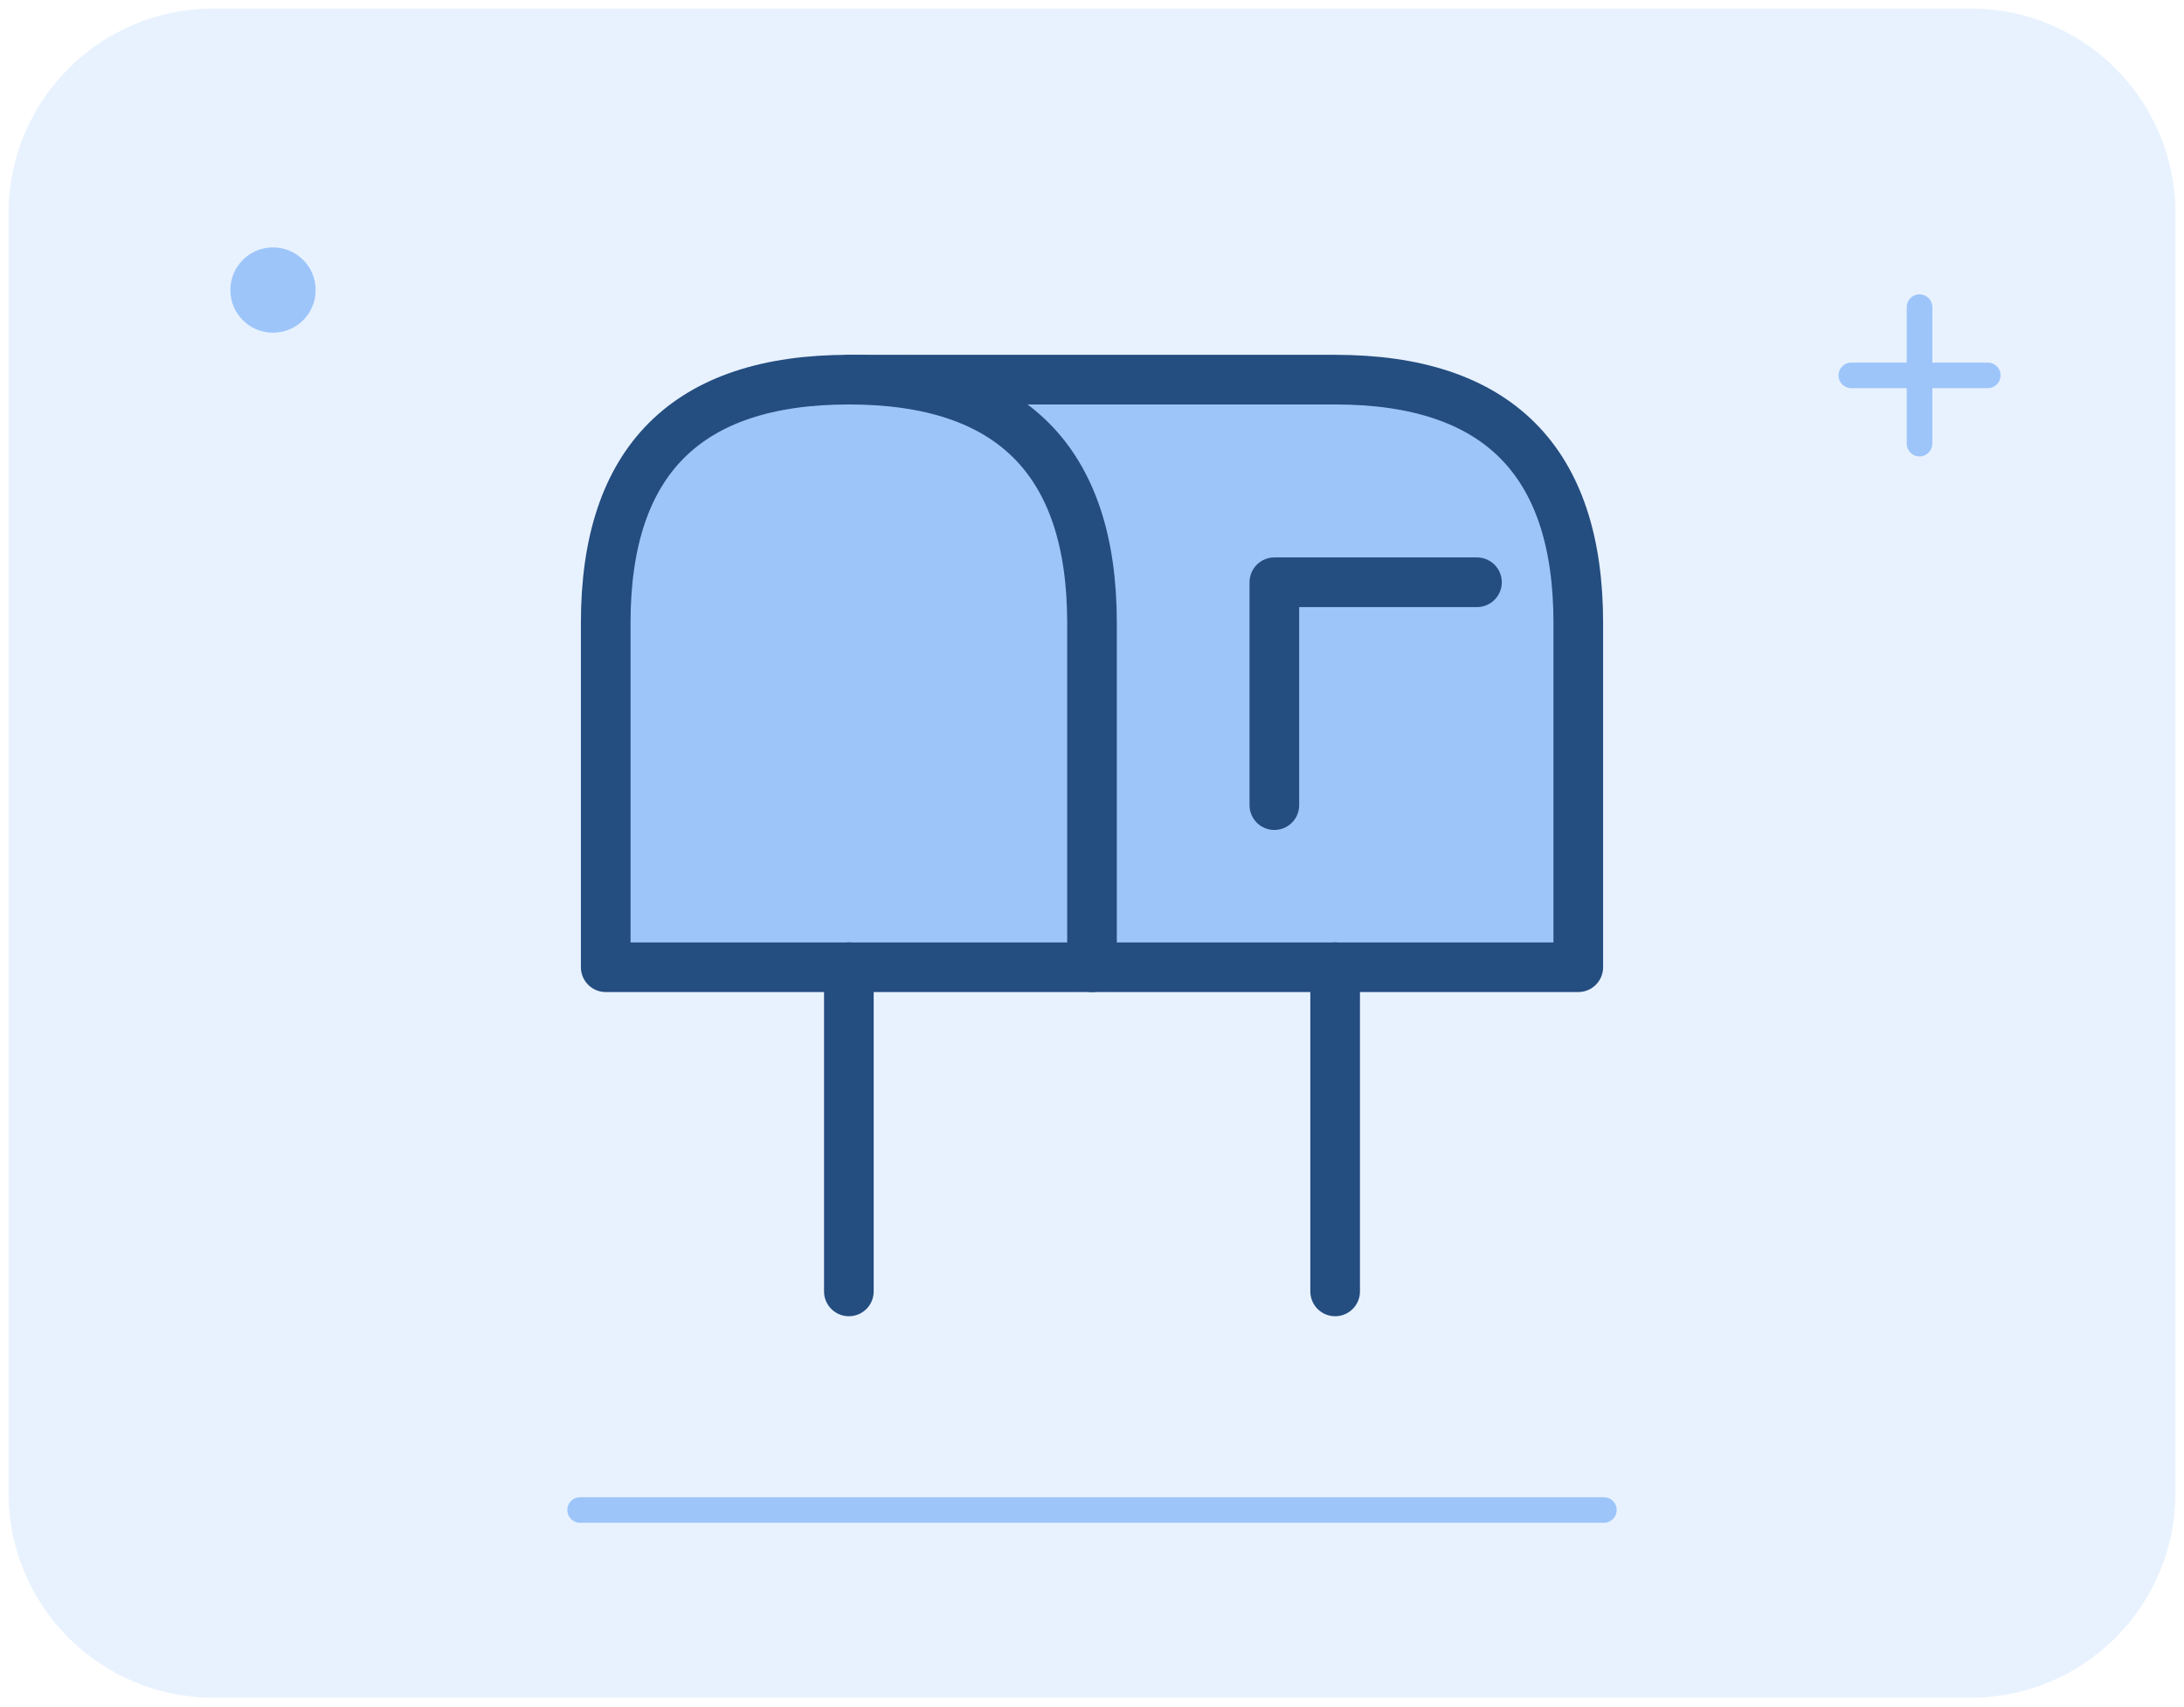
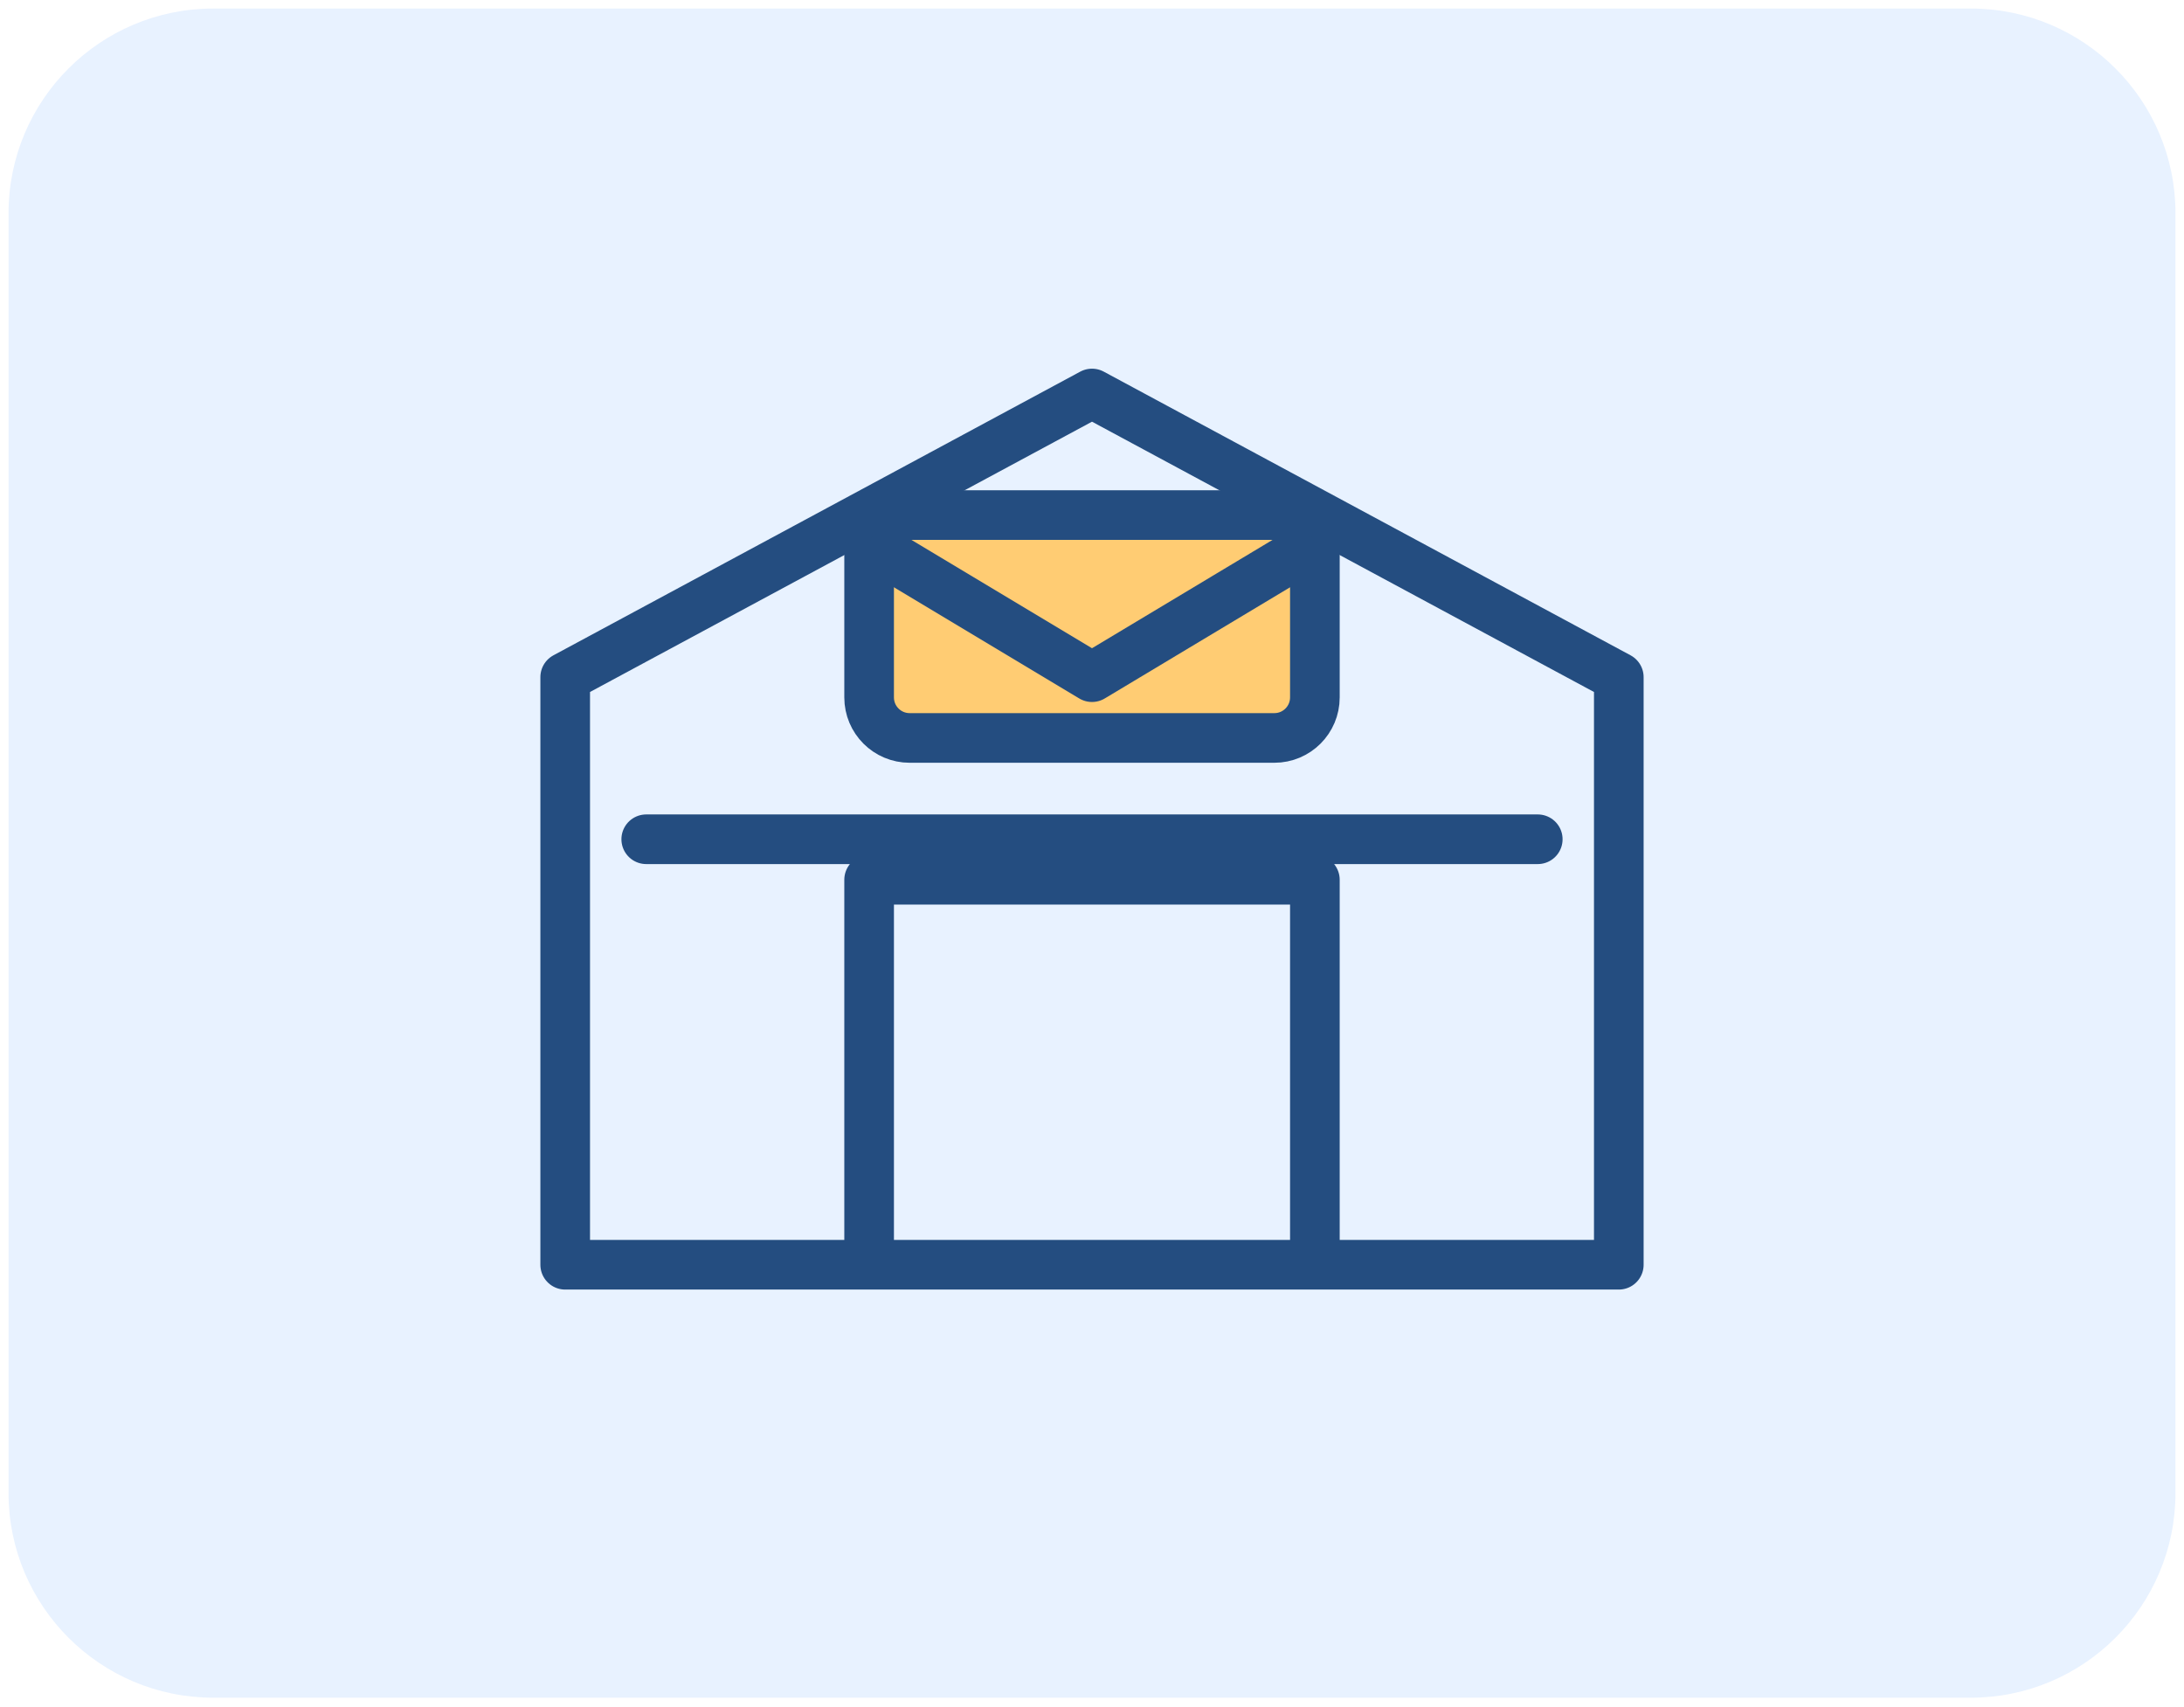
- <svg xmlns="http://www.w3.org/2000/svg" width="256" height="200" viewBox="0 0 256 200" font-family="system-ui,Noto Sans CJK SC,Microsoft YaHei,sans-serif" role="img">
+ <svg xmlns="http://www.w3.org/2000/svg" width="256" height="200" viewBox="0 0 256 200" font-family="system-ui,sans-serif" role="img">
  <rect x="1" y="1" width="254" height="198" rx="24" fill="#e8f2ff" />
-   <circle cx="32" cy="34" r="5" fill="#9dc5fa" />
-   <path d="M225 36v16m-8-8h16" stroke="#9dc5fa" stroke-width="3" stroke-linecap="round" />
-   <g transform="translate(52 16) scale(2.375)" stroke="#244d80" stroke-width="2.45" stroke-linecap="round" stroke-linejoin="round" fill="none">
-     <path d="M8 41V24q0-12 12-12h24q12 0 12 12v17z" fill="#9dc5fa" />
-     <path d="M20 12q12 0 12 12v17m-12 0v16m24-16v16m-3-35v11m0-11h10" fill="none" />
+   <g transform="translate(52 20) scale(2.375)" stroke="#244d80" stroke-width="2.45" stroke-linecap="round" stroke-linejoin="round" fill="none">
+     <path d="M6 25 32 11l26 14v29H6zm4 8h44m-33 21V35h22v19" fill="none" />
+     <rect x="21" y="17" width="22" height="11" rx="2" fill="#ffcc73" />
+     <path d="M22 19l10 6 10-6" fill="none" />
  </g>
-   <path d="M68 177h120" stroke="#9dc5fa" stroke-width="3" stroke-linecap="round" />
</svg>
